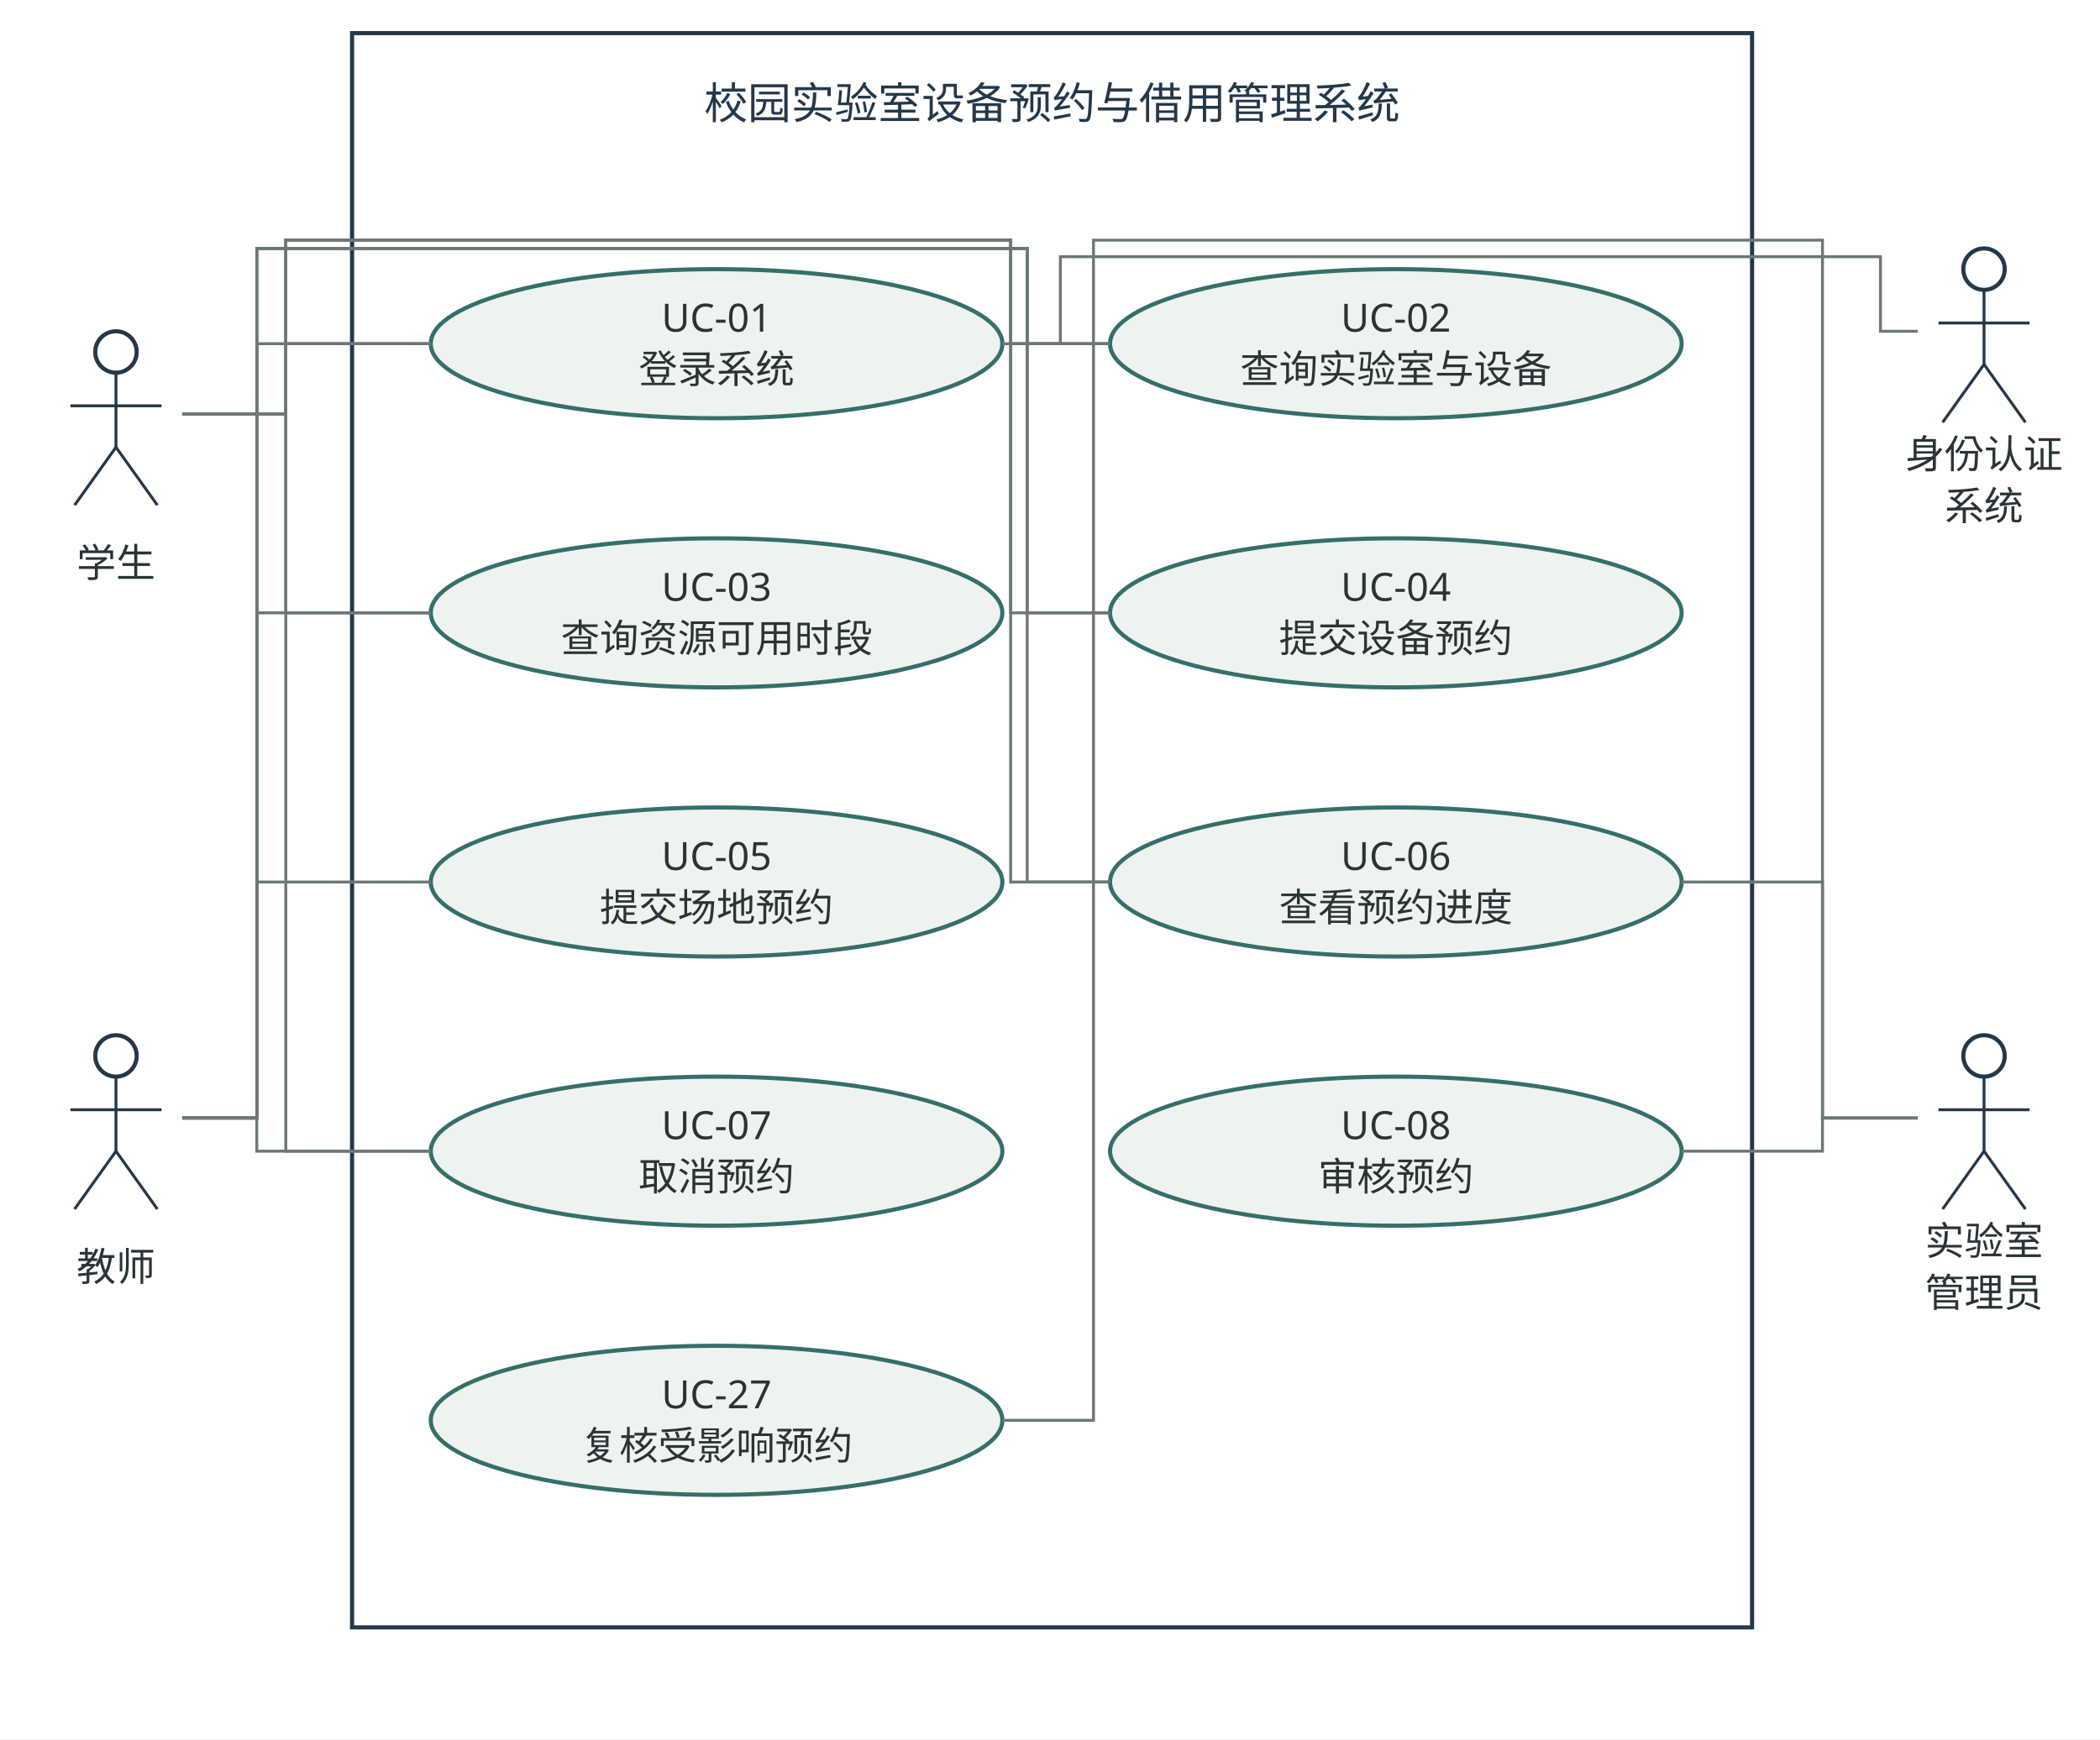
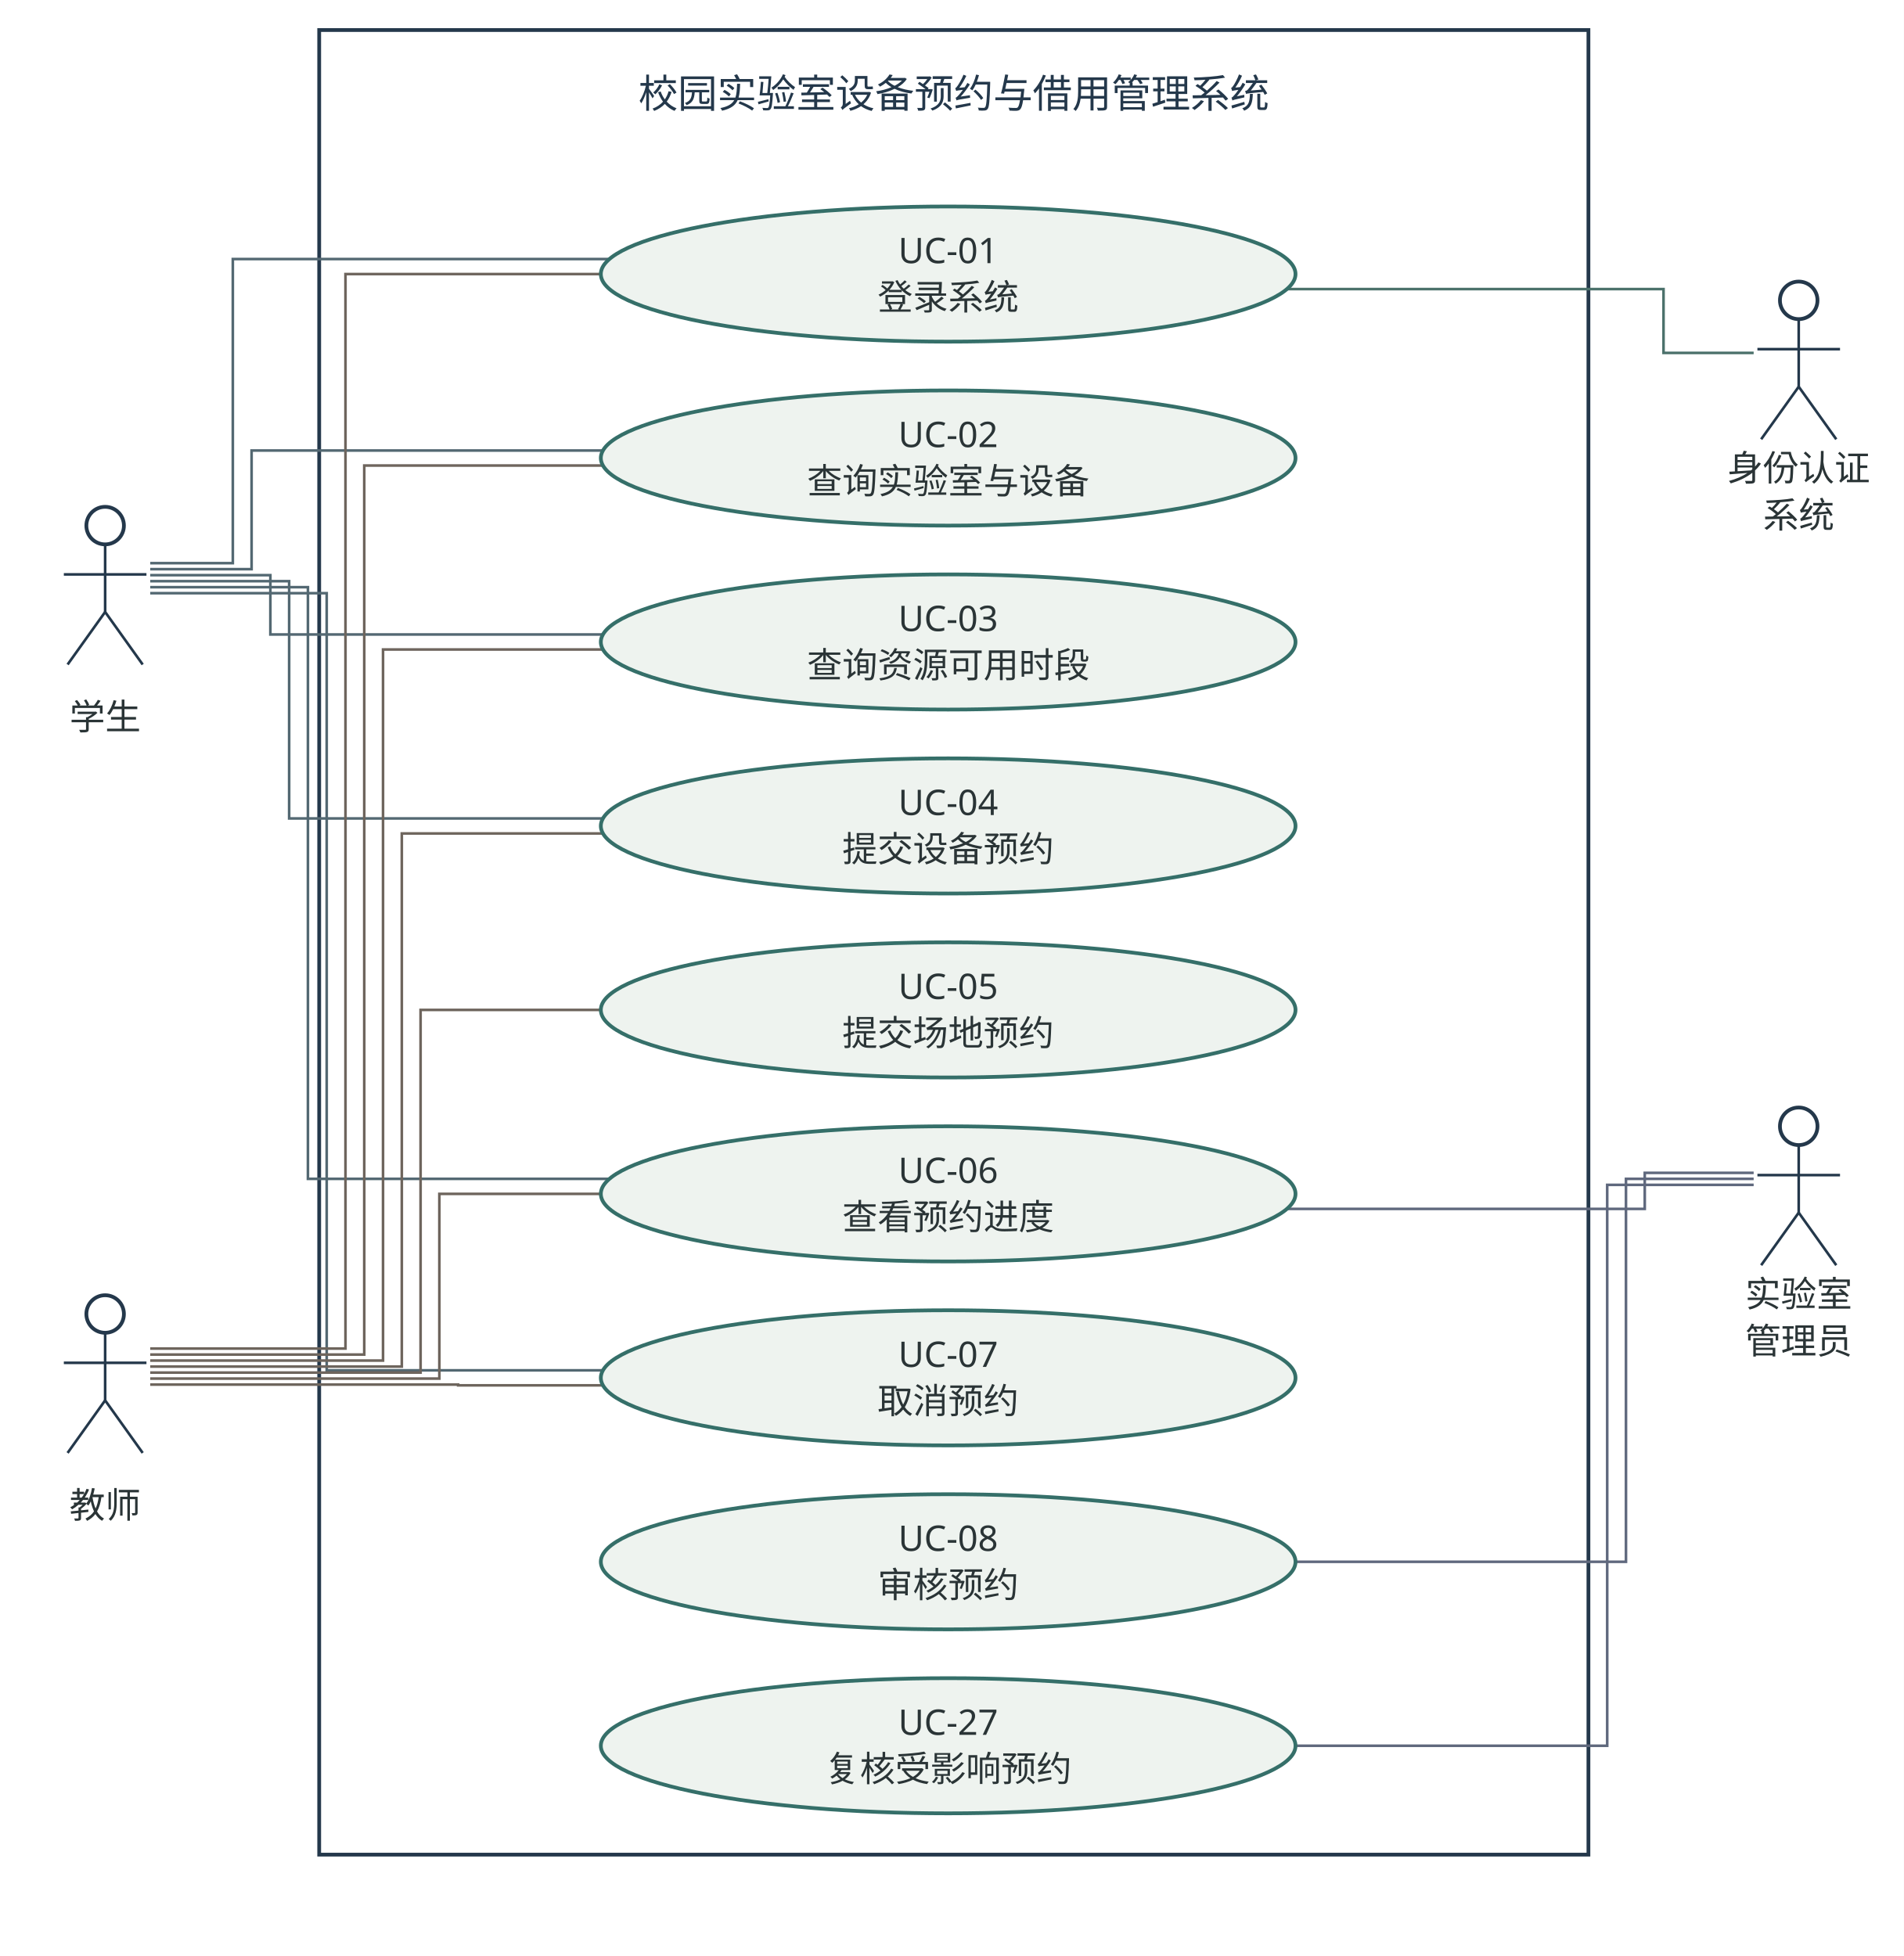
- <svg xmlns="http://www.w3.org/2000/svg" width="507" height="420" viewBox="0 0 507 420">
+ <svg xmlns="http://www.w3.org/2000/svg" width="507" height="521" viewBox="0 0 507 521">
  <rect width="100%" height="100%" fill="white" />
-   <rect x="85" y="8" width="338" height="385" fill="none" stroke="#24384b" />
+   <rect x="85" y="8" width="338" height="486" fill="none" stroke="#24384b" />
+   <polyline points="40.0,150.0 62,150.0 62,69.0 162.313,69.0" fill="none" stroke="#536872" stroke-width="0.7" />
+   <polyline points="40.0,151.6 67,151.6 67,120.0 160.573,120.0" fill="none" stroke="#536872" stroke-width="0.7" />
+   <polyline points="40.0,153.2 72,153.2 72,169.0 160.573,169.0" fill="none" stroke="#536872" stroke-width="0.7" />
+   <polyline points="40.0,154.8 77,154.8 77,218.0 160.573,218.0" fill="none" stroke="#536872" stroke-width="0.7" />
+   <polyline points="40.0,156.4 82,156.4 82,314.0 162.313,314.0" fill="none" stroke="#536872" stroke-width="0.7" />
+   <polyline points="40.0,158.0 87,158.0 87,365.0 160.573,365.0" fill="none" stroke="#536872" stroke-width="0.7" />
+   <polyline points="40.0,359.2 92,359.2 92,73.0 160.0,73.0" fill="none" stroke="#6e655d" stroke-width="0.7" />
+   <polyline points="40.0,360.8 97,360.8 97,124.0 160.573,124.0" fill="none" stroke="#6e655d" stroke-width="0.7" />
+   <polyline points="40.0,362.4 102,362.4 102,173.0 160.573,173.0" fill="none" stroke="#6e655d" stroke-width="0.7" />
+   <polyline points="40.0,364.0 107,364.0 107,222.0 160.573,222.0" fill="none" stroke="#6e655d" stroke-width="0.7" />
+   <polyline points="40.0,365.6 112,365.6 112,269.0 160.0,269.0" fill="none" stroke="#6e655d" stroke-width="0.7" />
+   <polyline points="40.0,367.2 117,367.2 117,318.0 160.0,318.0" fill="none" stroke="#6e655d" stroke-width="0.7" />
+   <polyline points="40.0,368.8 122,368.8 122,369.0 160.573,369.0" fill="none" stroke="#6e655d" stroke-width="0.7" />
+   <polyline points="467.0,94.0 443,94.0 443,77.0 342.687,77.0" fill="none" stroke="#4b716b" stroke-width="0.7" />
+   <polyline points="467.0,312.4 438,312.4 438,322.0 342.687,322.0" fill="none" stroke="#5f687d" stroke-width="0.7" />
+   <polyline points="467.0,314.0 433,314.0 433,416.0 345.0,416.0" fill="none" stroke="#5f687d" stroke-width="0.7" />
+   <polyline points="467.0,315.6 428,315.6 428,465.0 345.0,465.0" fill="none" stroke="#5f687d" stroke-width="0.7" />
  <text x="254" y="28.675" text-anchor="middle" font-family="Microsoft YaHei,sans-serif" font-size="10.5" fill="#24384b">校园实验室设备预约与借用管理系统</text>
-   <ellipse cx="173.0" cy="83.0" rx="69.0" ry="18.0" fill="#eef3ef" stroke="#356f69" />
-   <text x="173.0" y="80.09" text-anchor="middle" font-family="Microsoft YaHei,sans-serif" font-size="9.4" fill="#2a3436">UC-01</text>
-   <text x="173.0" y="92.49" text-anchor="middle" font-family="Microsoft YaHei,sans-serif" font-size="9.4" fill="#2a3436">登录系统</text>
-   <ellipse cx="337.0" cy="83.0" rx="69.0" ry="18.0" fill="#eef3ef" stroke="#356f69" />
-   <text x="337.0" y="80.09" text-anchor="middle" font-family="Microsoft YaHei,sans-serif" font-size="9.4" fill="#2a3436">UC-02</text>
-   <text x="337.0" y="92.49" text-anchor="middle" font-family="Microsoft YaHei,sans-serif" font-size="9.4" fill="#2a3436">查询实验室与设备</text>
-   <ellipse cx="173.0" cy="148.0" rx="69.0" ry="18.0" fill="#eef3ef" stroke="#356f69" />
-   <text x="173.0" y="145.09" text-anchor="middle" font-family="Microsoft YaHei,sans-serif" font-size="9.4" fill="#2a3436">UC-03</text>
-   <text x="173.0" y="157.49" text-anchor="middle" font-family="Microsoft YaHei,sans-serif" font-size="9.4" fill="#2a3436">查询资源可用时段</text>
-   <ellipse cx="337.0" cy="148.0" rx="69.0" ry="18.0" fill="#eef3ef" stroke="#356f69" />
-   <text x="337.0" y="145.09" text-anchor="middle" font-family="Microsoft YaHei,sans-serif" font-size="9.4" fill="#2a3436">UC-04</text>
-   <text x="337.0" y="157.49" text-anchor="middle" font-family="Microsoft YaHei,sans-serif" font-size="9.4" fill="#2a3436">提交设备预约</text>
-   <ellipse cx="173.0" cy="213.0" rx="69.0" ry="18.0" fill="#eef3ef" stroke="#356f69" />
-   <text x="173.0" y="210.09" text-anchor="middle" font-family="Microsoft YaHei,sans-serif" font-size="9.4" fill="#2a3436">UC-05</text>
-   <text x="173.0" y="222.49" text-anchor="middle" font-family="Microsoft YaHei,sans-serif" font-size="9.4" fill="#2a3436">提交场地预约</text>
-   <ellipse cx="337.0" cy="213.0" rx="69.0" ry="18.0" fill="#eef3ef" stroke="#356f69" />
-   <text x="337.0" y="210.09" text-anchor="middle" font-family="Microsoft YaHei,sans-serif" font-size="9.4" fill="#2a3436">UC-06</text>
-   <text x="337.0" y="222.49" text-anchor="middle" font-family="Microsoft YaHei,sans-serif" font-size="9.4" fill="#2a3436">查看预约进度</text>
-   <ellipse cx="173.0" cy="278.0" rx="69.0" ry="18.0" fill="#eef3ef" stroke="#356f69" />
-   <text x="173.0" y="275.09" text-anchor="middle" font-family="Microsoft YaHei,sans-serif" font-size="9.4" fill="#2a3436">UC-07</text>
-   <text x="173.0" y="287.49" text-anchor="middle" font-family="Microsoft YaHei,sans-serif" font-size="9.4" fill="#2a3436">取消预约</text>
-   <ellipse cx="337.0" cy="278.0" rx="69.0" ry="18.0" fill="#eef3ef" stroke="#356f69" />
-   <text x="337.0" y="275.09" text-anchor="middle" font-family="Microsoft YaHei,sans-serif" font-size="9.4" fill="#2a3436">UC-08</text>
-   <text x="337.0" y="287.49" text-anchor="middle" font-family="Microsoft YaHei,sans-serif" font-size="9.4" fill="#2a3436">审核预约</text>
-   <ellipse cx="173.0" cy="343.0" rx="69.0" ry="18.0" fill="#eef3ef" stroke="#356f69" />
-   <text x="173.0" y="340.09" text-anchor="middle" font-family="Microsoft YaHei,sans-serif" font-size="9.4" fill="#2a3436">UC-27</text>
-   <text x="173.0" y="352.49" text-anchor="middle" font-family="Microsoft YaHei,sans-serif" font-size="9.4" fill="#2a3436">复核受影响预约</text>
-   <circle cx="28.0" cy="85" r="5" fill="none" stroke="#24384b" />
-   <polyline points="28.0,90 28.0,108" fill="none" stroke="#24384b" stroke-width="0.7" />
-   <polyline points="17.0,98 39.0,98" fill="none" stroke="#24384b" stroke-width="0.7" />
-   <polyline points="18.0,122 28.0,108 38.0,122" fill="none" stroke="#24384b" stroke-width="0.7" />
-   <text x="28.0" y="139.325" text-anchor="middle" font-family="Microsoft YaHei,sans-serif" font-size="9.5" fill="#2a3436">学生</text>
-   <polyline points="44,100 69,100 69,83.0 104,83.0" fill="none" stroke="#6d7778" stroke-width="0.7" />
-   <polyline points="44,100 69,100 69,58 244,58 244,83.0 268,83.0" fill="none" stroke="#6d7778" stroke-width="0.7" />
-   <polyline points="44,100 69,100 69,148.0 104,148.0" fill="none" stroke="#6d7778" stroke-width="0.7" />
-   <polyline points="44,100 69,100 69,58 244,58 244,148.0 268,148.0" fill="none" stroke="#6d7778" stroke-width="0.7" />
-   <polyline points="44,100 69,100 69,58 244,58 244,213.0 268,213.0" fill="none" stroke="#6d7778" stroke-width="0.7" />
-   <polyline points="44,100 69,100 69,278.0 104,278.0" fill="none" stroke="#6d7778" stroke-width="0.7" />
-   <circle cx="28.0" cy="255" r="5" fill="none" stroke="#24384b" />
-   <polyline points="28.0,260 28.0,278" fill="none" stroke="#24384b" stroke-width="0.7" />
-   <polyline points="17.0,268 39.0,268" fill="none" stroke="#24384b" stroke-width="0.7" />
-   <polyline points="18.0,292 28.0,278 38.0,292" fill="none" stroke="#24384b" stroke-width="0.7" />
-   <text x="28.0" y="309.325" text-anchor="middle" font-family="Microsoft YaHei,sans-serif" font-size="9.5" fill="#2a3436">教师</text>
-   <polyline points="44,270 62,270 62,83.0 104,83.0" fill="none" stroke="#6d7778" stroke-width="0.7" />
-   <polyline points="44,270 62,270 62,60 248,60 248,83.0 268,83.0" fill="none" stroke="#6d7778" stroke-width="0.7" />
-   <polyline points="44,270 62,270 62,148.0 104,148.0" fill="none" stroke="#6d7778" stroke-width="0.7" />
-   <polyline points="44,270 62,270 62,60 248,60 248,148.0 268,148.0" fill="none" stroke="#6d7778" stroke-width="0.7" />
-   <polyline points="44,270 62,270 62,213.0 104,213.0" fill="none" stroke="#6d7778" stroke-width="0.7" />
-   <polyline points="44,270 62,270 62,60 248,60 248,213.0 268,213.0" fill="none" stroke="#6d7778" stroke-width="0.7" />
-   <polyline points="44,270 62,270 62,278.0 104,278.0" fill="none" stroke="#6d7778" stroke-width="0.7" />
-   <circle cx="479.0" cy="65" r="5" fill="none" stroke="#24384b" />
-   <polyline points="479.0,70 479.0,88" fill="none" stroke="#24384b" stroke-width="0.7" />
-   <polyline points="468.0,78 490.0,78" fill="none" stroke="#24384b" stroke-width="0.7" />
-   <polyline points="469.0,102 479.0,88 489.0,102" fill="none" stroke="#24384b" stroke-width="0.7" />
-   <text x="479.0" y="113.075" text-anchor="middle" font-family="Microsoft YaHei,sans-serif" font-size="9.5" fill="#2a3436">身份认证</text>
-   <text x="479.0" y="125.575" text-anchor="middle" font-family="Microsoft YaHei,sans-serif" font-size="9.5" fill="#2a3436">系统</text>
-   <polyline points="463,80 454,80 454,62 256,62 256,83.0 242,83.0" fill="none" stroke="#6d7778" stroke-width="0.7" />
-   <circle cx="479.0" cy="255" r="5" fill="none" stroke="#24384b" />
-   <polyline points="479.0,260 479.0,278" fill="none" stroke="#24384b" stroke-width="0.7" />
-   <polyline points="468.0,268 490.0,268" fill="none" stroke="#24384b" stroke-width="0.7" />
-   <polyline points="469.0,292 479.0,278 489.0,292" fill="none" stroke="#24384b" stroke-width="0.7" />
-   <text x="479.0" y="303.075" text-anchor="middle" font-family="Microsoft YaHei,sans-serif" font-size="9.5" fill="#2a3436">实验室</text>
-   <text x="479.0" y="315.575" text-anchor="middle" font-family="Microsoft YaHei,sans-serif" font-size="9.5" fill="#2a3436">管理员</text>
-   <polyline points="463,270 440,270 440,213.0 406,213.0" fill="none" stroke="#6d7778" stroke-width="0.7" />
-   <polyline points="463,270 440,270 440,278.0 406,278.0" fill="none" stroke="#6d7778" stroke-width="0.7" />
-   <polyline points="463,270 440,270 440,58 264,58 264,343.0 242,343.0" fill="none" stroke="#6d7778" stroke-width="0.7" />
+   <ellipse cx="252.5" cy="73.0" rx="92.5" ry="18.0" fill="#eef3ef" stroke="#356f69" />
+   <text x="252.5" y="70.09" text-anchor="middle" font-family="Microsoft YaHei,sans-serif" font-size="9.4" fill="#2a3436">UC-01</text>
+   <text x="252.5" y="82.49" text-anchor="middle" font-family="Microsoft YaHei,sans-serif" font-size="9.4" fill="#2a3436">登录系统</text>
+   <ellipse cx="252.5" cy="122.0" rx="92.5" ry="18.0" fill="#eef3ef" stroke="#356f69" />
+   <text x="252.5" y="119.09" text-anchor="middle" font-family="Microsoft YaHei,sans-serif" font-size="9.4" fill="#2a3436">UC-02</text>
+   <text x="252.5" y="131.49" text-anchor="middle" font-family="Microsoft YaHei,sans-serif" font-size="9.4" fill="#2a3436">查询实验室与设备</text>
+   <ellipse cx="252.5" cy="171.0" rx="92.5" ry="18.0" fill="#eef3ef" stroke="#356f69" />
+   <text x="252.5" y="168.09" text-anchor="middle" font-family="Microsoft YaHei,sans-serif" font-size="9.4" fill="#2a3436">UC-03</text>
+   <text x="252.5" y="180.49" text-anchor="middle" font-family="Microsoft YaHei,sans-serif" font-size="9.4" fill="#2a3436">查询资源可用时段</text>
+   <ellipse cx="252.5" cy="220.0" rx="92.5" ry="18.0" fill="#eef3ef" stroke="#356f69" />
+   <text x="252.5" y="217.09" text-anchor="middle" font-family="Microsoft YaHei,sans-serif" font-size="9.4" fill="#2a3436">UC-04</text>
+   <text x="252.5" y="229.49" text-anchor="middle" font-family="Microsoft YaHei,sans-serif" font-size="9.4" fill="#2a3436">提交设备预约</text>
+   <ellipse cx="252.5" cy="269.0" rx="92.5" ry="18.0" fill="#eef3ef" stroke="#356f69" />
+   <text x="252.5" y="266.09" text-anchor="middle" font-family="Microsoft YaHei,sans-serif" font-size="9.4" fill="#2a3436">UC-05</text>
+   <text x="252.5" y="278.49" text-anchor="middle" font-family="Microsoft YaHei,sans-serif" font-size="9.4" fill="#2a3436">提交场地预约</text>
+   <ellipse cx="252.5" cy="318.0" rx="92.5" ry="18.0" fill="#eef3ef" stroke="#356f69" />
+   <text x="252.5" y="315.09" text-anchor="middle" font-family="Microsoft YaHei,sans-serif" font-size="9.4" fill="#2a3436">UC-06</text>
+   <text x="252.5" y="327.49" text-anchor="middle" font-family="Microsoft YaHei,sans-serif" font-size="9.4" fill="#2a3436">查看预约进度</text>
+   <ellipse cx="252.5" cy="367.0" rx="92.5" ry="18.0" fill="#eef3ef" stroke="#356f69" />
+   <text x="252.5" y="364.09" text-anchor="middle" font-family="Microsoft YaHei,sans-serif" font-size="9.4" fill="#2a3436">UC-07</text>
+   <text x="252.5" y="376.49" text-anchor="middle" font-family="Microsoft YaHei,sans-serif" font-size="9.4" fill="#2a3436">取消预约</text>
+   <ellipse cx="252.5" cy="416.0" rx="92.5" ry="18.0" fill="#eef3ef" stroke="#356f69" />
+   <text x="252.5" y="413.09" text-anchor="middle" font-family="Microsoft YaHei,sans-serif" font-size="9.4" fill="#2a3436">UC-08</text>
+   <text x="252.5" y="425.49" text-anchor="middle" font-family="Microsoft YaHei,sans-serif" font-size="9.4" fill="#2a3436">审核预约</text>
+   <ellipse cx="252.5" cy="465.0" rx="92.5" ry="18.0" fill="#eef3ef" stroke="#356f69" />
+   <text x="252.5" y="462.09" text-anchor="middle" font-family="Microsoft YaHei,sans-serif" font-size="9.4" fill="#2a3436">UC-27</text>
+   <text x="252.5" y="474.49" text-anchor="middle" font-family="Microsoft YaHei,sans-serif" font-size="9.4" fill="#2a3436">复核受影响预约</text>
+   <circle cx="28.0" cy="140" r="5" fill="none" stroke="#24384b" />
+   <polyline points="28.0,145 28.0,163" fill="none" stroke="#24384b" stroke-width="0.7" />
+   <polyline points="17.0,153 39.0,153" fill="none" stroke="#24384b" stroke-width="0.7" />
+   <polyline points="18.0,177 28.0,163 38.0,177" fill="none" stroke="#24384b" stroke-width="0.7" />
+   <text x="28.0" y="194.325" text-anchor="middle" font-family="Microsoft YaHei,sans-serif" font-size="9.5" fill="#2a3436">学生</text>
+   <circle cx="28.0" cy="350" r="5" fill="none" stroke="#24384b" />
+   <polyline points="28.0,355 28.0,373" fill="none" stroke="#24384b" stroke-width="0.7" />
+   <polyline points="17.0,363 39.0,363" fill="none" stroke="#24384b" stroke-width="0.7" />
+   <polyline points="18.0,387 28.0,373 38.0,387" fill="none" stroke="#24384b" stroke-width="0.7" />
+   <text x="28.0" y="404.325" text-anchor="middle" font-family="Microsoft YaHei,sans-serif" font-size="9.5" fill="#2a3436">教师</text>
+   <circle cx="479.0" cy="80" r="5" fill="none" stroke="#24384b" />
+   <polyline points="479.0,85 479.0,103" fill="none" stroke="#24384b" stroke-width="0.7" />
+   <polyline points="468.0,93 490.0,93" fill="none" stroke="#24384b" stroke-width="0.7" />
+   <polyline points="469.0,117 479.0,103 489.0,117" fill="none" stroke="#24384b" stroke-width="0.7" />
+   <text x="479.0" y="128.075" text-anchor="middle" font-family="Microsoft YaHei,sans-serif" font-size="9.5" fill="#2a3436">身份认证</text>
+   <text x="479.0" y="140.575" text-anchor="middle" font-family="Microsoft YaHei,sans-serif" font-size="9.5" fill="#2a3436">系统</text>
+   <circle cx="479.0" cy="300" r="5" fill="none" stroke="#24384b" />
+   <polyline points="479.0,305 479.0,323" fill="none" stroke="#24384b" stroke-width="0.7" />
+   <polyline points="468.0,313 490.0,313" fill="none" stroke="#24384b" stroke-width="0.7" />
+   <polyline points="469.0,337 479.0,323 489.0,337" fill="none" stroke="#24384b" stroke-width="0.7" />
+   <text x="479.0" y="348.075" text-anchor="middle" font-family="Microsoft YaHei,sans-serif" font-size="9.5" fill="#2a3436">实验室</text>
+   <text x="479.0" y="360.575" text-anchor="middle" font-family="Microsoft YaHei,sans-serif" font-size="9.5" fill="#2a3436">管理员</text>
</svg>
